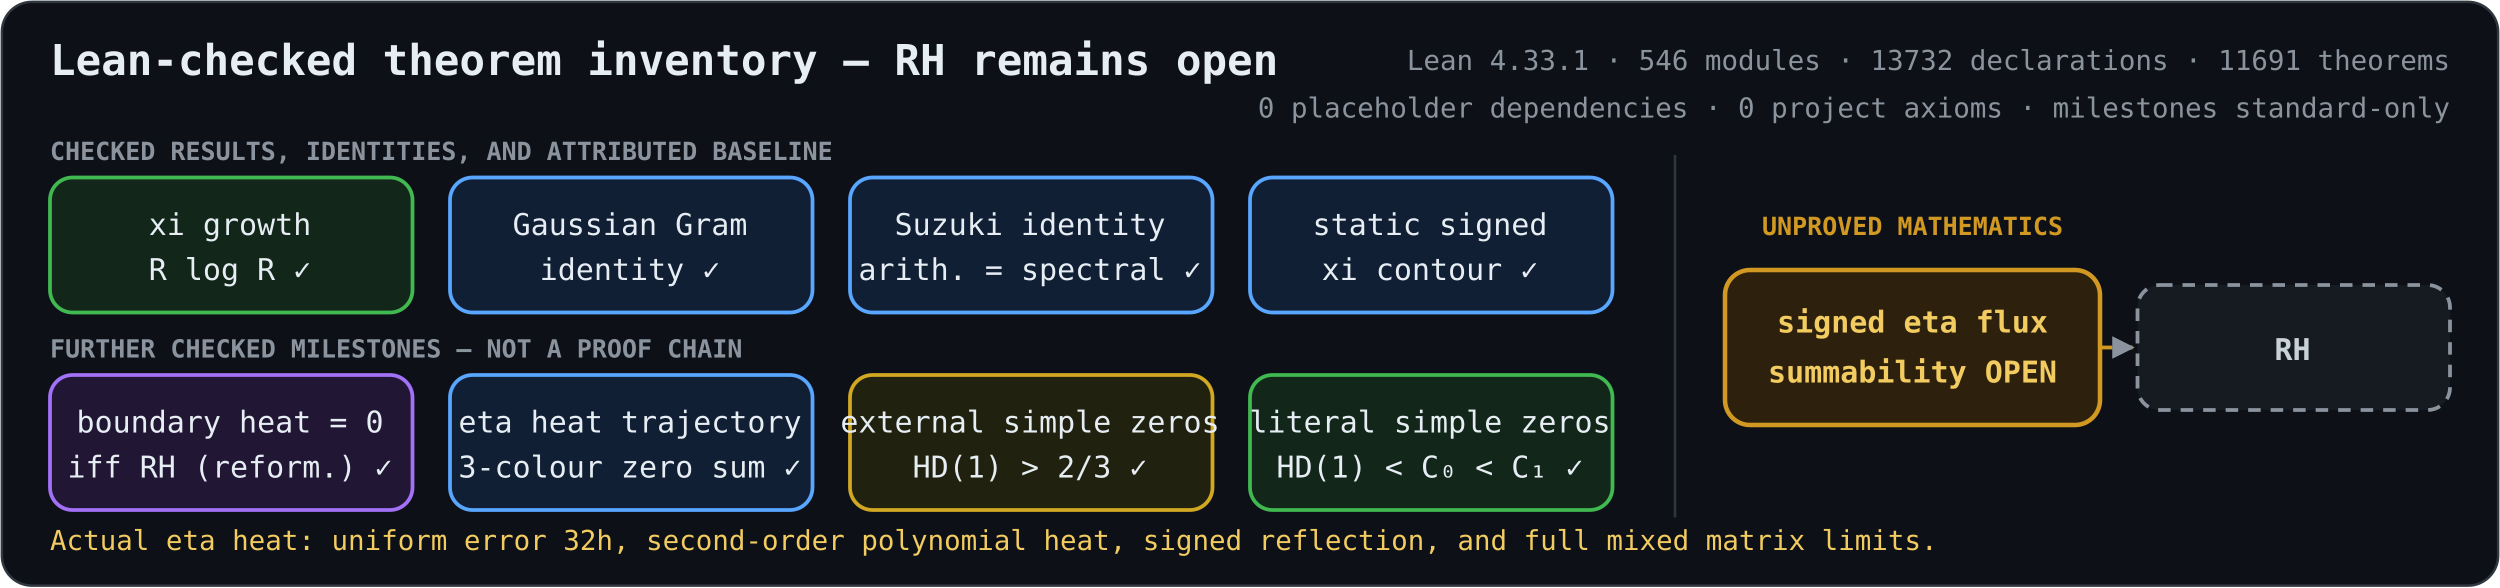
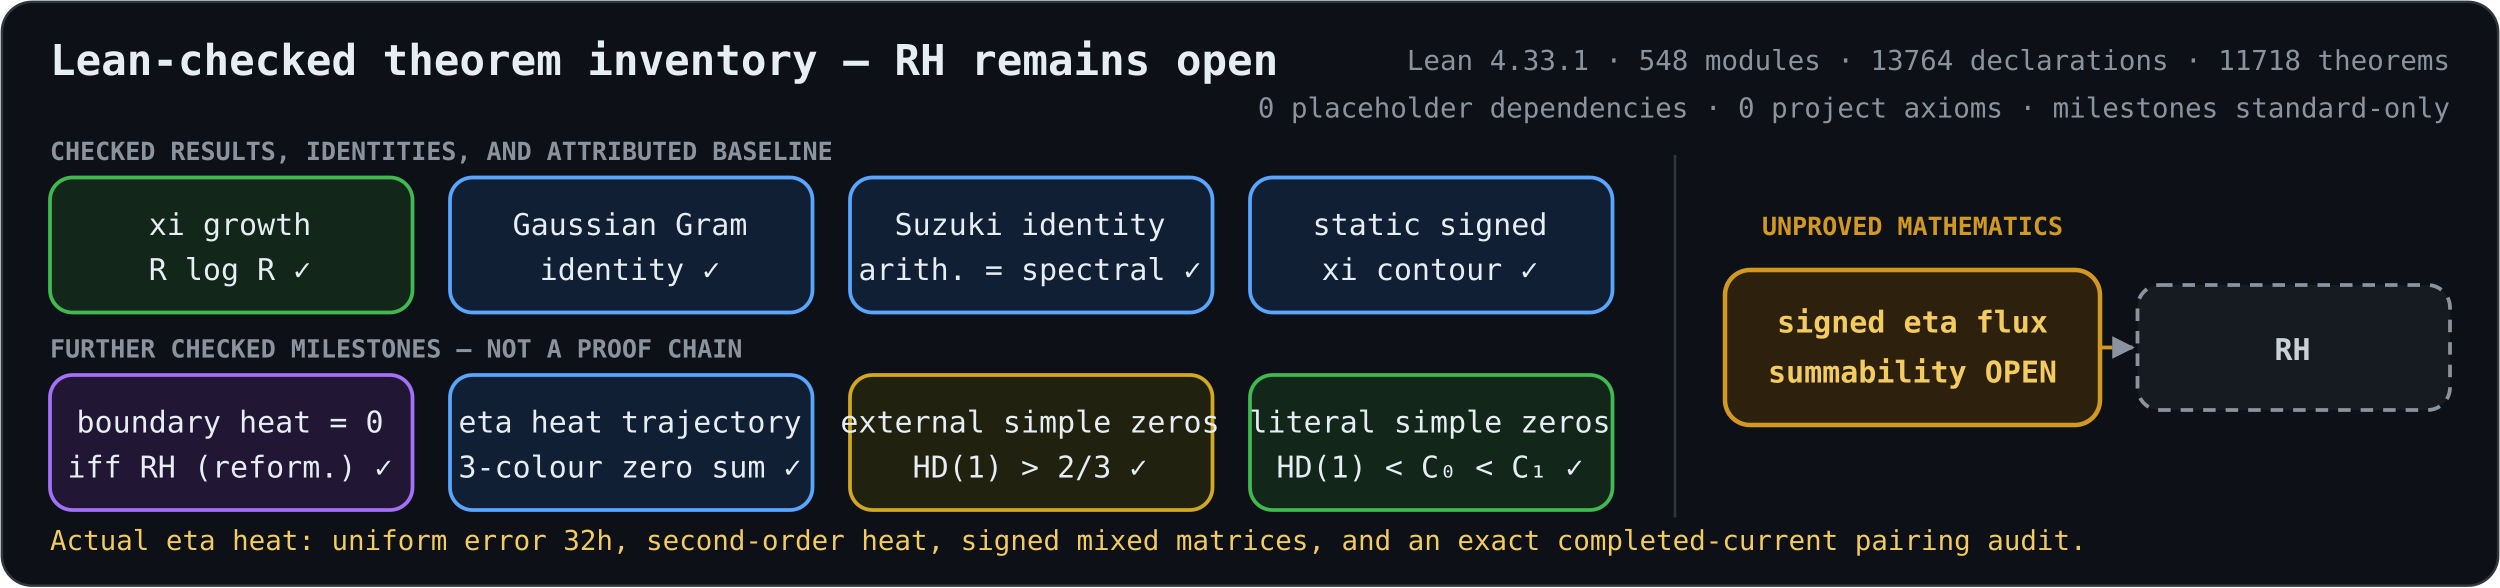
<svg xmlns="http://www.w3.org/2000/svg" role="img" aria-labelledby="title description" viewBox="0 0 1000 235">
  <defs>
    <marker id="arrow" viewBox="0 0 10 10" refX="9" refY="5" markerWidth="6" markerHeight="6" orient="auto-start-reverse">
      <path d="M 0 0 L 10 5 L 0 10 z" fill="#8b949e" />
    </marker>
    <style>
      .bg { fill: #0d1117; stroke: #30363d; }
      text { fill: #e6edf3; font-family: ui-monospace, SFMono-Regular, Menlo, Consolas, monospace; font-size: 12px; text-anchor: middle; }
      .heading { font-size: 17px; font-weight: 700; text-anchor: start; }
      .metrics { fill: #8b949e; font-size: 11px; text-anchor: end; }
      .proved rect { fill: #12261a; stroke: #3fb950; stroke-width: 1.5; }
      .proved.equivalence rect { fill: #211735; stroke: #a371f7; }
      .proved.bridge rect { fill: #111f35; stroke: #58a6ff; }
      .proved.external rect { fill: #20220f; stroke: #d2a822; }
      .open rect { fill: #2d210d; stroke: #d29922; stroke-width: 1.8; }
      .goal rect { fill: #161b22; stroke: #8b949e; stroke-width: 1.5; stroke-dasharray: 5 4; }
      .open text { fill: #f2cc60; font-weight: 700; }
      .goal text { fill: #c9d1d9; font-weight: 700; }
      .open-edge { fill: none; stroke: #d29922; stroke-width: 1.5; stroke-dasharray: 5 4; marker-end: url(#arrow); }
      .section { fill: #8b949e; font-size: 10px; font-weight: 700; text-anchor: start; }
      .gap-label { fill: #d29922; font-size: 10px; font-weight: 700; }
      .frontier { fill: #f2cc60; font-size: 11px; text-anchor: start; }
    </style>
  </defs>
  <rect class="bg" x="0.75" y="0.75" width="998.5" height="233.5" rx="12" />
  <text class="heading" x="20" y="30">Lean-checked theorem inventory — RH remains open</text>
-   <text class="metrics" x="980" y="28">Lean 4.33.1 · 546 modules · 13732 declarations · 11691 theorems</text>
+   <text class="metrics" x="980" y="28">Lean 4.33.1 · 548 modules · 13764 declarations · 11718 theorems</text>
  <text class="metrics" x="980" y="47">0 placeholder dependencies · 0 project axioms · milestones standard-only</text>
  <text class="section" x="20" y="64">CHECKED RESULTS, IDENTITIES, AND ATTRIBUTED BASELINE</text>
  <text class="section" x="20" y="143">FURTHER CHECKED MILESTONES — NOT A PROOF CHAIN</text>
  <line x1="670" y1="62" x2="670" y2="207" stroke="#30363d" />
  <text class="gap-label" x="765" y="94">UNPROVED MATHEMATICS</text>
  <path class="open-edge" d="M840 139 H853" />
  <g class="proved unconditional">
    <rect x="20" y="71" width="145" height="54" rx="9" />
    <text x="92" y="94">xi growth</text>
    <text x="92" y="112">R log R  ✓</text>
  </g>
  <g class="proved bridge">
    <rect x="180" y="71" width="145" height="54" rx="9" />
    <text x="252" y="94">Gaussian Gram</text>
    <text x="252" y="112">identity  ✓</text>
  </g>
  <g class="proved bridge">
    <rect x="340" y="71" width="145" height="54" rx="9" />
    <text x="412" y="94">Suzuki identity</text>
    <text x="412" y="112">arith. = spectral  ✓</text>
  </g>
  <g class="proved bridge">
    <rect x="500" y="71" width="145" height="54" rx="9" />
    <text x="572" y="94">static signed</text>
    <text x="572" y="112">xi contour  ✓</text>
  </g>
  <g class="proved equivalence">
    <rect x="20" y="150" width="145" height="54" rx="9" />
    <text x="92" y="173">boundary heat = 0</text>
    <text x="92" y="191">iff RH (reform.)  ✓</text>
  </g>
  <g class="proved bridge">
    <rect x="180" y="150" width="145" height="54" rx="9" />
    <text x="252" y="173">eta heat trajectory</text>
    <text x="252" y="191">3-colour zero sum  ✓</text>
  </g>
  <g class="proved external">
    <rect x="340" y="150" width="145" height="54" rx="9" />
    <text x="412" y="173">external simple zeros</text>
    <text x="412" y="191">HD(1) &gt; 2/3  ✓</text>
  </g>
  <g class="proved unconditional">
    <rect x="500" y="150" width="145" height="54" rx="9" />
    <text x="572" y="173">literal simple zeros</text>
    <text x="572" y="191">HD(1) &lt; C₀ &lt; C₁  ✓</text>
  </g>
  <g class="open">
    <rect x="690" y="108" width="150" height="62" rx="10" />
    <text x="765" y="133">signed eta flux</text>
    <text x="765" y="153">summability OPEN</text>
  </g>
  <g class="goal">
    <rect x="855" y="114" width="125" height="50" rx="9" />
    <text x="917" y="144">RH</text>
  </g>
-   <text class="frontier" x="20" y="220">Actual eta heat: uniform error 32h, second-order polynomial heat, signed reflection, and full mixed matrix limits.</text>
+   <text class="frontier" x="20" y="220">Actual eta heat: uniform error 32h, second-order heat, signed mixed matrices, and an exact completed-current pairing audit.</text>
</svg>
